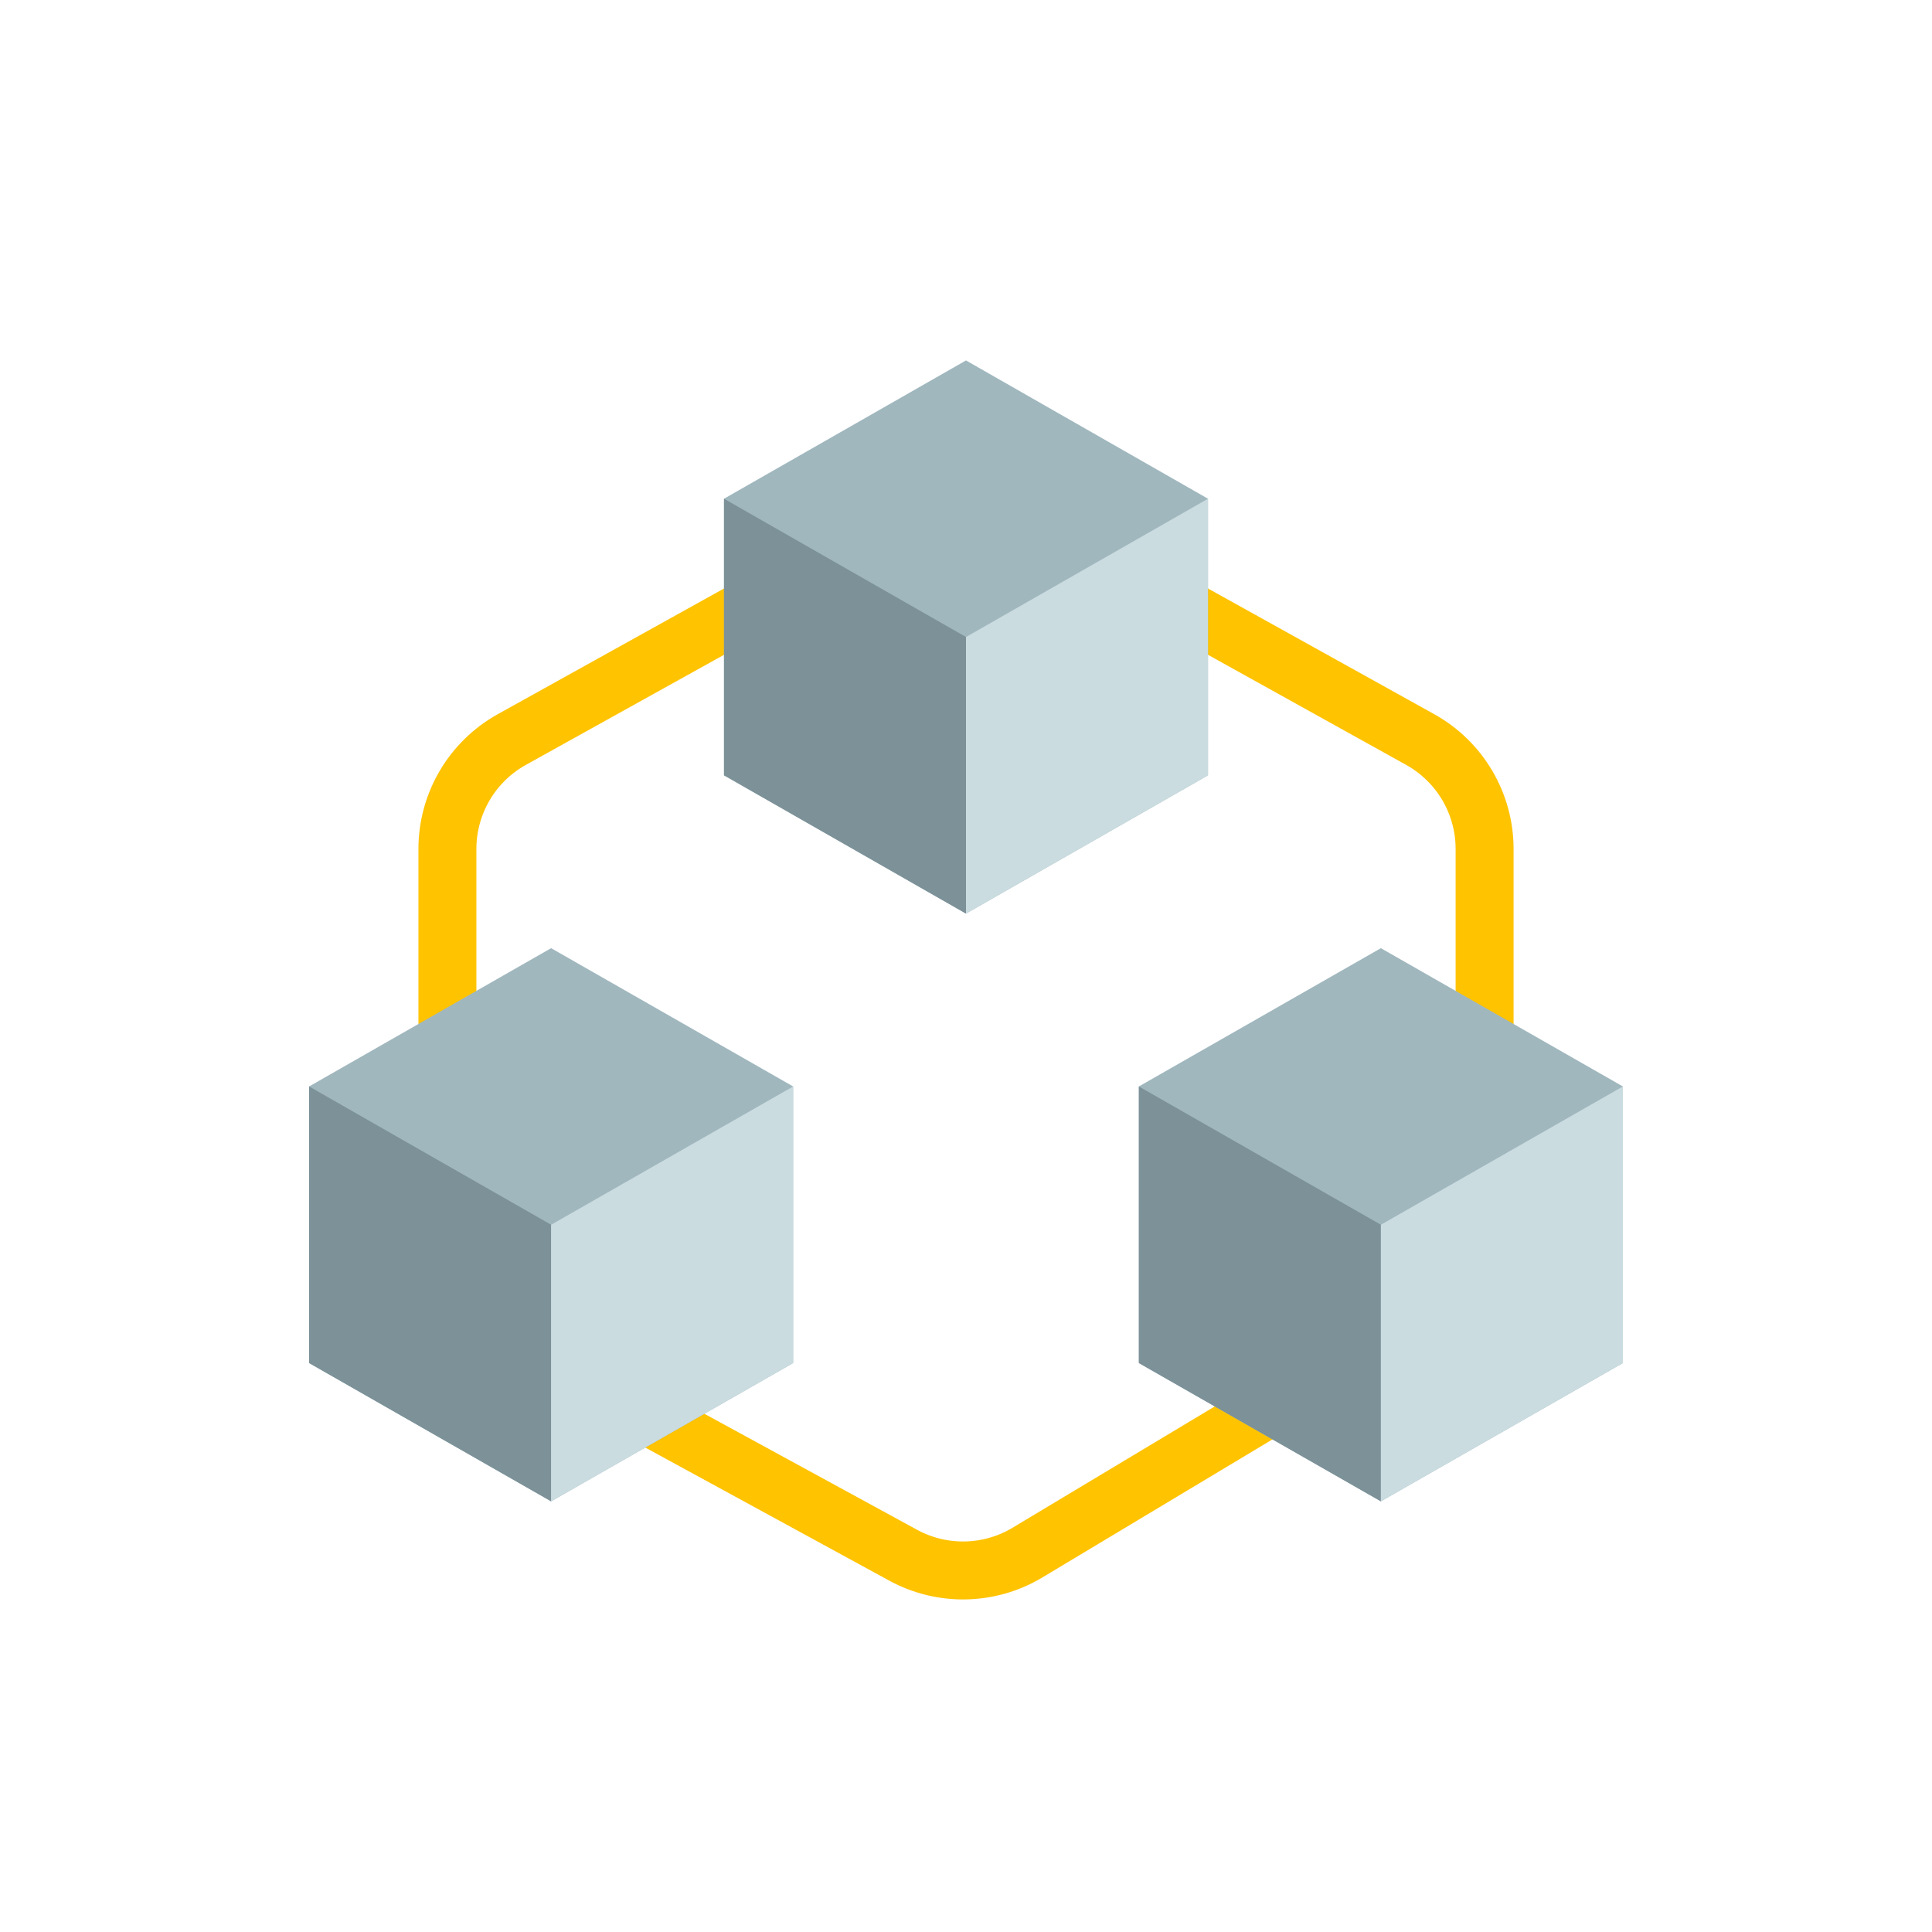
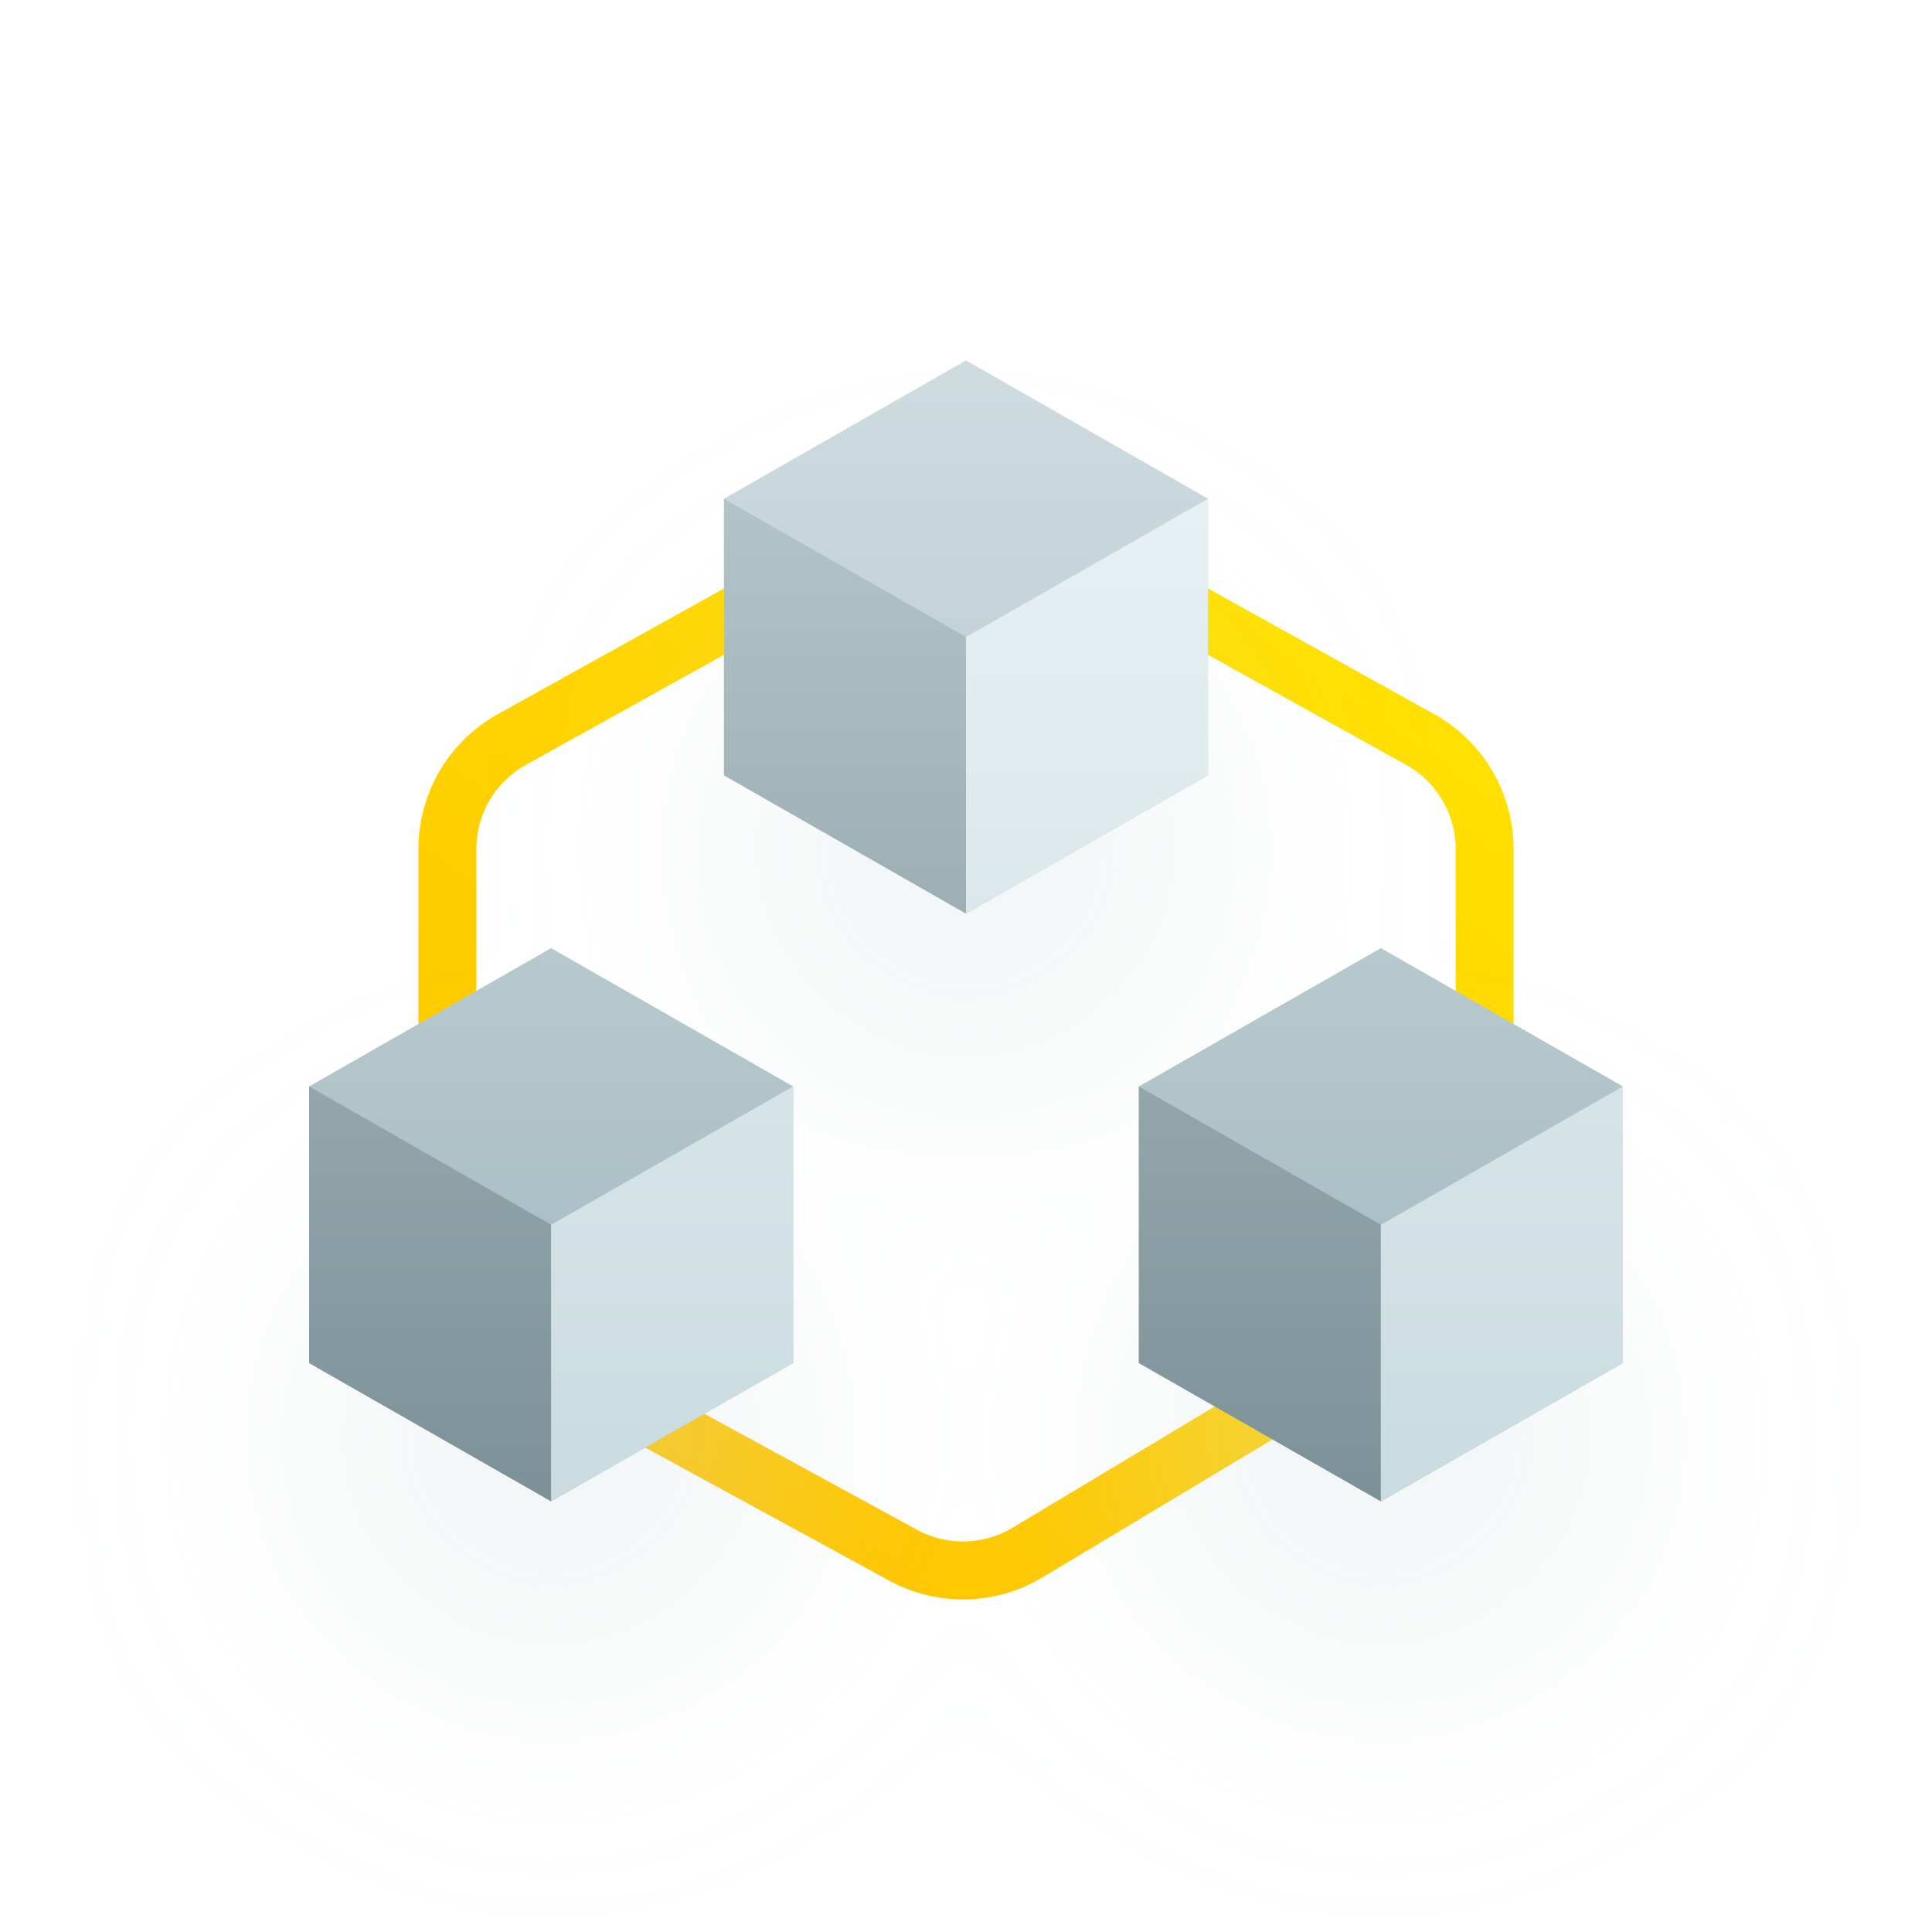
<svg xmlns="http://www.w3.org/2000/svg" width="100" height="100" viewBox="0 0 100 100">
+   <defs>
+     <linearGradient id="a" x1="86.095%" x2="11.262%" y1="-7.673%" y2="91.331%">
+       <stop offset="0%" stop-color="#FFE300" />
+       <stop offset="100%" stop-color="#FFC300" />
+     </linearGradient>
+     <filter id="b" width="164.7%" height="173.3%" x="-32.4%" y="-18.3%" filterUnits="objectBoundingBox">
+       <feOffset dy="11" in="SourceAlpha" result="shadowOffsetOuter1" />
+       <feGaussianBlur in="shadowOffsetOuter1" result="shadowBlurOuter1" stdDeviation="5.5" />
+       <feColorMatrix in="shadowBlurOuter1" result="shadowMatrixOuter1" values="0 0 0 0 0.627 0 0 0 0 0.718 0 0 0 0 0.745 0 0 0 0.25 0" />
+       <feMerge>
+         <feMergeNode in="shadowMatrixOuter1" />
+         <feMergeNode in="SourceGraphic" />
+       </feMerge>
+     </filter>
+     <linearGradient id="c" x1="50%" x2="50%" y1="0%" y2="100%">
+       <stop offset="0%" stop-color="#CEDCE0" />
+       <stop offset="100%" stop-color="#A0B7BE" />
+     </linearGradient>
+     <linearGradient id="d" x1="50%" x2="50%" y1="0%" y2="100%">
+       <stop offset="0%" stop-color="#B3C4C9" />
+       <stop offset="100%" stop-color="#7C9198" />
+     </linearGradient>
+     <linearGradient id="e" x1="50%" x2="50%" y1="0%" y2="100%">
+       <stop offset="0%" stop-color="#E7F0F2" />
+       <stop offset="100%" stop-color="#CADCE0" />
+     </linearGradient>
+   </defs>
  <g fill="none" fill-rule="evenodd">
-     <path stroke="#FFC300" stroke-width="3" d="M23.158 58.025V43.943a6.482 6.482 0 0 1 3.334-5.665l12.771-7.095m37.58 26.842V43.943a6.482 6.482 0 0 0-3.335-5.665l-12.771-7.095M30.316 71.535l16.427 8.96a6.478 6.478 0 0 0 6.437-.132l14.715-8.828" />
-     <path fill="#A0B7BE" fill-rule="nonzero" d="M37.474 25.814L50 18.656l12.526 7.158V40.13L50 47.288 37.474 40.13V25.814zm21.473 44.737l12.527 7.158L84 70.55V56.235l-12.526-7.158-12.527 7.158v14.316zm-42.947 0l12.526 7.158 12.527-7.158V56.235l-12.527-7.158L16 56.235v14.316z" />
-     <path fill="#7C9198" fill-rule="nonzero" d="M37.474 25.814L50 32.972v14.316L37.474 40.13V25.814zM16 70.551l12.526 7.158V63.393L16 56.235v14.316zm42.947 0l12.527 7.158V63.393l-12.527-7.158v14.316z" />
-     <path fill="#CADCE0" fill-rule="nonzero" d="M50 32.972l12.526-7.158V40.13L50 47.288V32.972zm21.474 44.737L84 70.55V56.235l-12.526 7.158V77.71zm-42.948 0l12.527-7.158V56.235l-12.527 7.158V77.71z" />
+     <path stroke="url(#a)" stroke-width="3" d="M7.158 39.368v-14.08a6.482 6.482 0 0 1 3.334-5.666l12.771-7.096m37.58 26.842v-14.08a6.482 6.482 0 0 0-3.335-5.666l-12.771-7.096M14.316 52.88l16.427 8.96a6.478 6.478 0 0 0 6.437-.133l14.715-8.827" transform="translate(16 18.656)" />
+     <g fill-rule="nonzero" filter="url(#b)" transform="translate(16 18.656)">
+       <path fill="url(#c)" d="M21.474 7.158L34 0l12.526 7.158v14.316L34 28.632l-12.526-7.158V7.158zm21.473 44.737l12.527 7.158L68 51.895V37.579L55.474 30.42 42.947 37.58v14.316zM0 51.895l12.526 7.158 12.527-7.158V37.579L12.526 30.42 0 37.58v14.316z" />
+       <path fill="url(#d)" d="M21.474 7.158L34 14.316v14.316l-12.526-7.158V7.158zM0 51.895l12.526 7.158V44.737L0 37.579v14.316zm42.947 0l12.527 7.158V44.737l-12.527-7.158v14.316z" />
+       <path fill="url(#e)" d="M34 14.316l12.526-7.158v14.316L34 28.632V14.316zm21.474 44.737L68 51.895V37.579l-12.526 7.158v14.316zm-42.948 0l12.527-7.158V37.579l-12.527 7.158v14.316z" />
+     </g>
  </g>
</svg>
